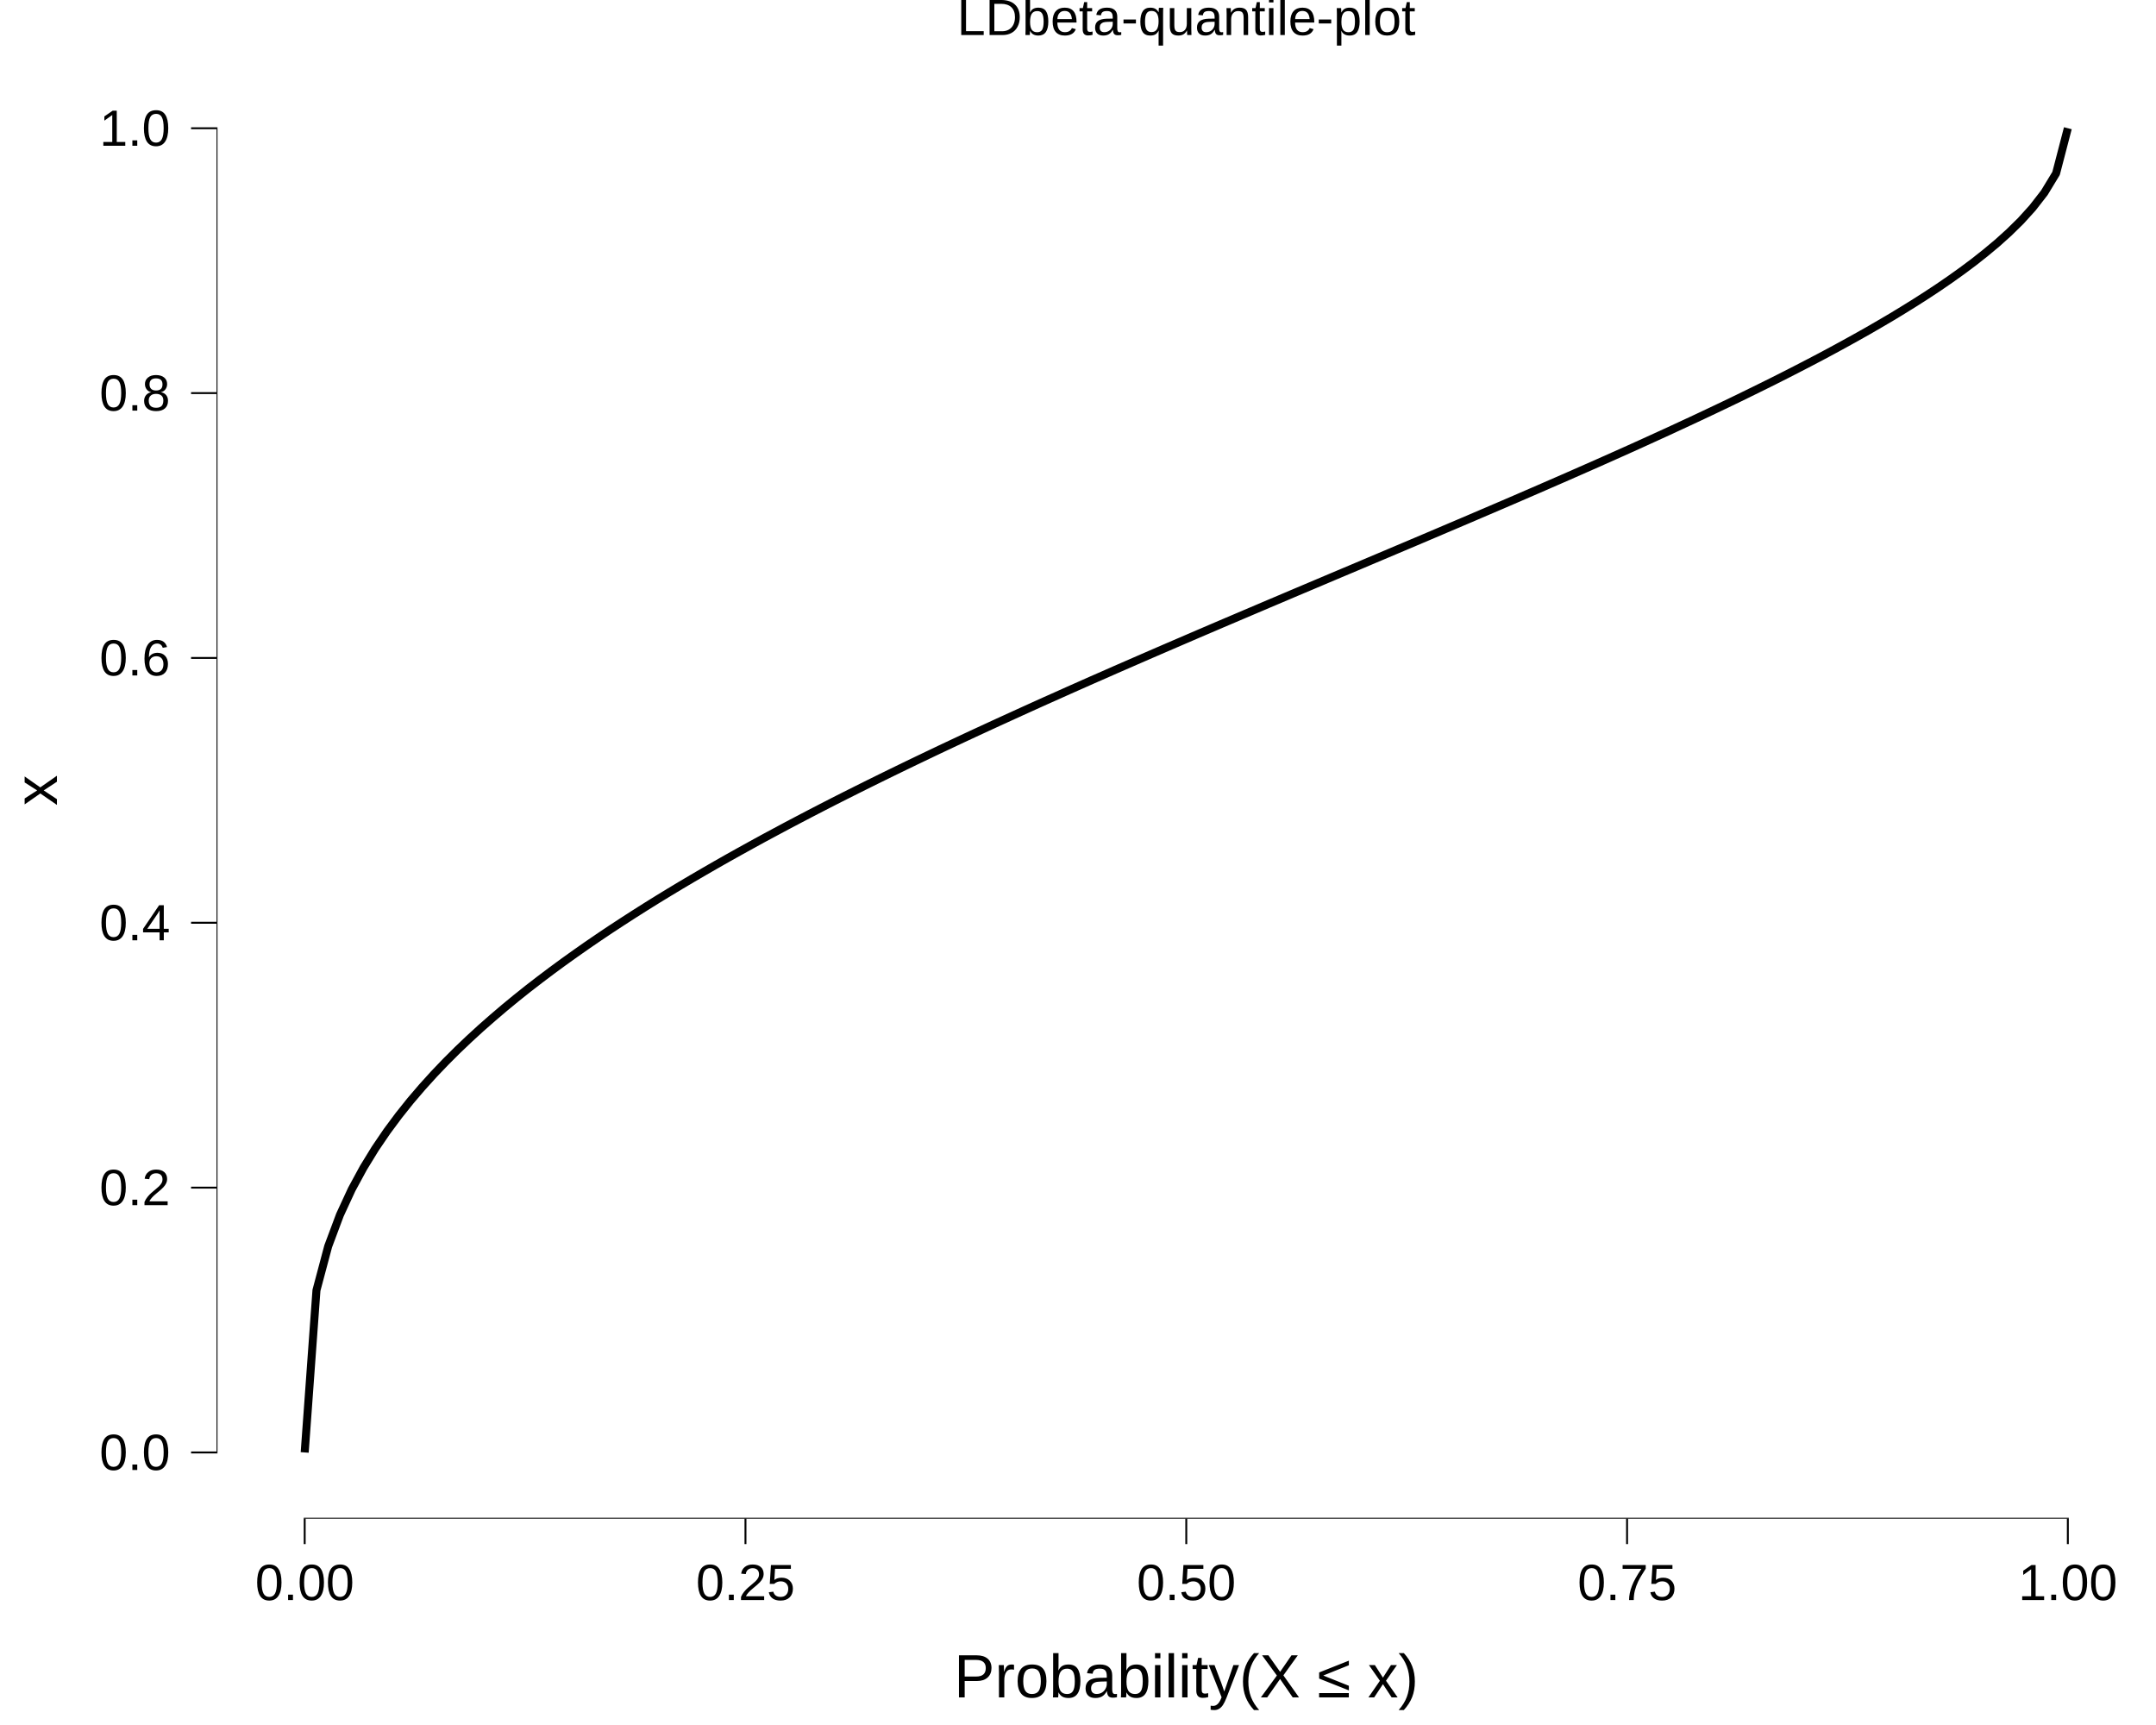
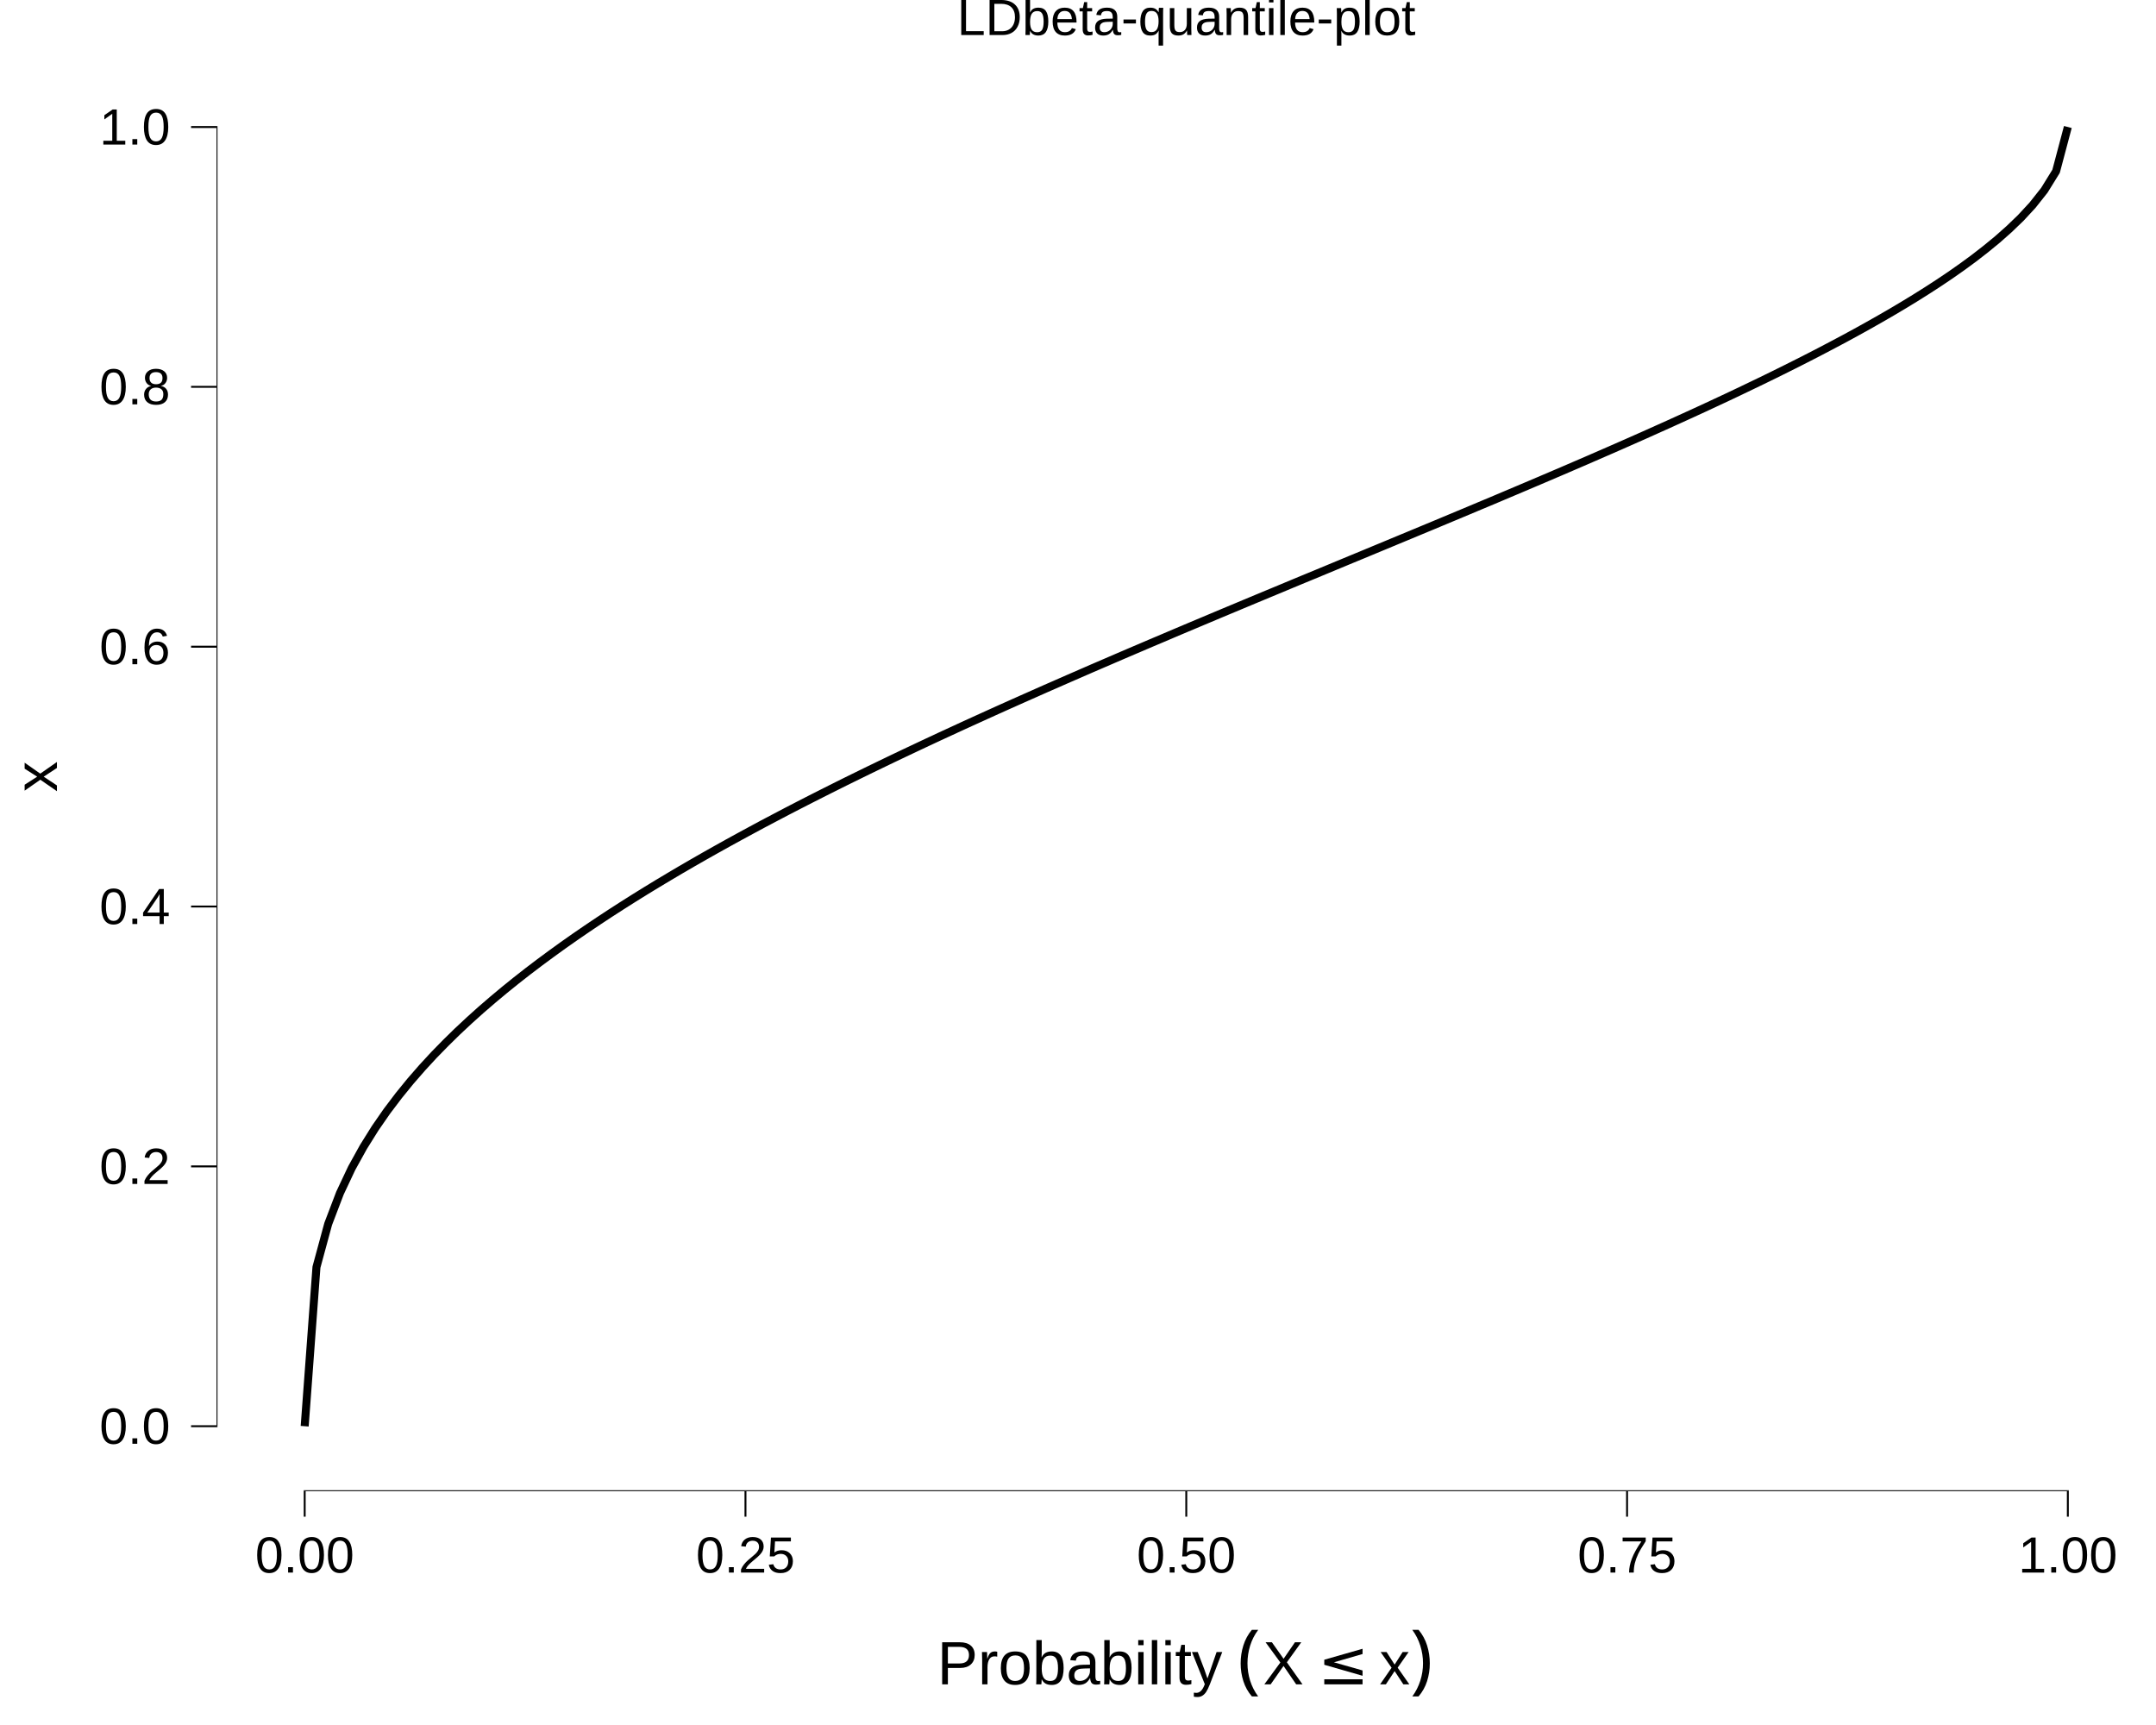
<svg xmlns="http://www.w3.org/2000/svg" viewBox="0 0 720.00 576.00">
  <defs>
    <style type="text/css">
    line, polyline, polygon, path, rect, circle {
      fill: none;
      stroke: #000000;
      stroke-linecap: round;
      stroke-linejoin: round;
      stroke-miterlimit: 10.00;
    }
  </style>
  </defs>
  <rect width="100%" height="100%" style="stroke: none; fill: #FFFFFF;" />
  <rect x="0.00" y="0.00" width="720.00" height="576.00" style="stroke-width: 10.67; stroke: none;" />
  <defs>
-     <clipPath id="cpNzIuMzF8NzIwLjAwfDUwNy4xMHwyMC43MQ==">
-       <rect x="72.31" y="20.71" width="647.69" height="486.38" />
+     <clipPath id="cpNzIuMzF8NzIwLjAwfDQ5Ny45M3wyMC43MQ==">
+       <rect x="72.31" y="20.71" width="647.69" height="477.21" />
    </clipPath>
  </defs>
-   <rect x="72.31" y="20.71" width="647.69" height="486.38" style="stroke-width: 10.67; stroke: none;" clip-path="url(#cpNzIuMzF8NzIwLjAwfDUwNy4xMHwyMC43MQ==)" />
-   <polyline points="101.75,484.99 105.68,430.85 109.60,416.15 113.53,405.65 117.45,397.17 121.38,389.93 125.30,383.54 129.23,377.76 133.16,372.47 137.08,367.56 141.01,362.97 144.93,358.64 148.86,354.53 152.78,350.62 156.71,346.88 160.63,343.29 164.56,339.84 168.48,336.50 172.41,333.27 176.33,330.14 180.26,327.11 184.19,324.15 188.11,321.27 192.04,318.46 195.96,315.71 199.89,313.02 203.81,310.39 207.74,307.82 211.66,305.29 215.59,302.80 219.51,300.36 223.44,297.96 227.36,295.60 231.29,293.28 235.22,290.99 239.14,288.73 243.07,286.50 246.99,284.31 250.92,282.14 254.84,279.99 258.77,277.88 262.69,275.78 266.62,273.71 270.54,271.66 274.47,269.63 278.39,267.62 282.32,265.63 286.25,263.66 290.17,261.71 294.10,259.77 298.02,257.85 301.95,255.94 305.87,254.05 309.80,252.17 313.72,250.30 317.65,248.45 321.57,246.61 325.50,244.78 329.42,242.97 333.35,241.16 337.28,239.37 341.20,237.58 345.13,235.80 349.05,234.03 352.98,232.28 356.90,230.52 360.83,228.78 364.75,227.04 368.68,225.32 372.60,223.59 376.53,221.88 380.45,220.17 384.38,218.46 388.31,216.76 392.23,215.07 396.16,213.38 400.08,211.69 404.01,210.01 407.93,208.33 411.86,206.66 415.78,204.99 419.71,203.32 423.63,201.65 427.56,199.99 431.48,198.32 435.41,196.66 439.34,195.00 443.26,193.34 447.19,191.68 451.11,190.03 455.04,188.37 458.96,186.71 462.89,185.05 466.81,183.39 470.74,181.73 474.66,180.07 478.59,178.40 482.51,176.73 486.44,175.06 490.37,173.39 494.29,171.71 498.22,170.03 502.14,168.35 506.07,166.66 509.99,164.96 513.92,163.26 517.84,161.55 521.77,159.84 525.69,158.12 529.62,156.39 533.54,154.66 537.47,152.91 541.40,151.16 545.32,149.40 549.25,147.62 553.17,145.83 557.10,144.04 561.02,142.22 564.95,140.40 568.87,138.56 572.80,136.70 576.72,134.83 580.65,132.94 584.57,131.02 588.50,129.09 592.43,127.14 596.35,125.16 600.28,123.15 604.20,121.12 608.13,119.06 612.05,116.96 615.98,114.82 619.90,112.65 623.83,110.44 627.75,108.17 631.68,105.86 635.60,103.48 639.53,101.04 643.46,98.53 647.38,95.94 651.31,93.24 655.23,90.44 659.16,87.51 663.08,84.41 667.01,81.13 670.93,77.60 674.86,73.74 678.78,69.41 682.71,64.36 686.63,57.90 690.56,42.82 " style="stroke-width: 2.67; stroke-linecap: butt;" clip-path="url(#cpNzIuMzF8NzIwLjAwfDUwNy4xMHwyMC43MQ==)" />
-   <line x1="101.43" y1="507.10" x2="690.88" y2="507.10" style="stroke-width: 0.64; stroke-linecap: butt;" clip-path="url(#cpNzIuMzF8NzIwLjAwfDUwNy4xMHwyMC43MQ==)" />
-   <line x1="72.31" y1="485.31" x2="72.31" y2="42.50" style="stroke-width: 0.64; stroke-linecap: butt;" clip-path="url(#cpNzIuMzF8NzIwLjAwfDUwNy4xMHwyMC43MQ==)" />
-   <rect x="72.31" y="20.71" width="647.69" height="486.38" style="stroke-width: 0.00; stroke: none;" clip-path="url(#cpNzIuMzF8NzIwLjAwfDUwNy4xMHwyMC43MQ==)" />
+   <rect x="72.31" y="20.71" width="647.69" height="477.21" style="stroke-width: 10.67; stroke: none;" clip-path="url(#cpNzIuMzF8NzIwLjAwfDQ5Ny45M3wyMC43MQ==)" />
+   <polyline points="101.75,476.23 105.68,423.12 109.60,408.69 113.53,398.39 117.45,390.07 121.38,382.97 125.30,376.70 129.23,371.03 133.16,365.84 137.08,361.02 141.01,356.51 144.93,352.26 148.86,348.24 152.78,344.40 156.71,340.73 160.63,337.21 164.56,333.82 168.48,330.55 172.41,327.38 176.33,324.31 180.26,321.33 184.19,318.43 188.11,315.60 192.04,312.84 195.96,310.15 199.89,307.51 203.81,304.93 207.74,302.40 211.66,299.92 215.59,297.48 219.51,295.09 223.44,292.74 227.36,290.42 231.29,288.14 235.22,285.89 239.14,283.68 243.07,281.49 246.99,279.34 250.92,277.21 254.84,275.10 258.77,273.03 262.69,270.97 266.62,268.94 270.54,266.93 274.47,264.94 278.39,262.97 282.32,261.01 286.25,259.08 290.17,257.16 294.10,255.26 298.02,253.37 301.95,251.50 305.87,249.65 309.80,247.80 313.72,245.97 317.65,244.16 321.57,242.35 325.50,240.56 329.42,238.78 333.35,237.00 337.28,235.24 341.20,233.49 345.13,231.75 349.05,230.01 352.98,228.29 356.90,226.57 360.83,224.86 364.75,223.15 368.68,221.46 372.60,219.77 376.53,218.08 380.45,216.41 384.38,214.73 388.31,213.07 392.23,211.40 396.16,209.74 400.08,208.09 404.01,206.44 407.93,204.79 411.86,203.15 415.78,201.51 419.71,199.87 423.63,198.24 427.56,196.61 431.48,194.97 435.41,193.34 439.34,191.72 443.26,190.09 447.19,188.46 451.11,186.83 455.04,185.21 458.96,183.58 462.89,181.95 466.81,180.32 470.74,178.69 474.66,177.06 478.59,175.43 482.51,173.79 486.44,172.15 490.37,170.51 494.29,168.86 498.22,167.22 502.14,165.56 506.07,163.90 509.99,162.24 513.92,160.57 517.84,158.90 521.77,157.22 525.69,155.53 529.62,153.84 533.54,152.13 537.47,150.42 541.40,148.70 545.32,146.97 549.25,145.23 553.17,143.47 557.10,141.71 561.02,139.93 564.95,138.14 568.87,136.34 572.80,134.51 576.72,132.68 580.65,130.82 584.57,128.94 588.50,127.05 592.43,125.13 596.35,123.19 600.28,121.22 604.20,119.23 608.13,117.20 612.05,115.14 615.98,113.05 619.90,110.92 623.83,108.74 627.75,106.52 631.68,104.25 635.60,101.92 639.53,99.53 643.46,97.06 647.38,94.52 651.31,91.88 655.23,89.13 659.16,86.25 663.08,83.21 667.01,79.99 670.93,76.52 674.86,72.74 678.78,68.50 682.71,63.54 686.63,57.20 690.56,42.41 " style="stroke-width: 2.67; stroke-linecap: butt;" clip-path="url(#cpNzIuMzF8NzIwLjAwfDQ5Ny45M3wyMC43MQ==)" />
+   <line x1="101.43" y1="497.93" x2="690.88" y2="497.93" style="stroke-width: 0.64; stroke-linecap: butt;" clip-path="url(#cpNzIuMzF8NzIwLjAwfDQ5Ny45M3wyMC43MQ==)" />
+   <line x1="72.31" y1="476.55" x2="72.31" y2="42.09" style="stroke-width: 0.64; stroke-linecap: butt;" clip-path="url(#cpNzIuMzF8NzIwLjAwfDQ5Ny45M3wyMC43MQ==)" />
+   <rect x="72.31" y="20.71" width="647.69" height="477.21" style="stroke-width: 0.00; stroke: none;" clip-path="url(#cpNzIuMzF8NzIwLjAwfDQ5Ny45M3wyMC43MQ==)" />
  <defs>
    <clipPath id="cpMC4wMHw3MjAuMDB8NTc2LjAwfDAuMDA=">
      <rect x="0.00" y="0.00" width="720.00" height="576.00" />
    </clipPath>
  </defs>
-   <polyline points="72.31,507.10 72.31,20.71 " style="stroke-width: 0.00; stroke: none; stroke-linecap: butt;" clip-path="url(#cpMC4wMHw3MjAuMDB8NTc2LjAwfDAuMDA=)" />
+   <polyline points="72.31,497.93 72.31,20.71 " style="stroke-width: 0.00; stroke: none; stroke-linecap: butt;" clip-path="url(#cpMC4wMHw3MjAuMDB8NTc2LjAwfDAuMDA=)" />
  <g clip-path="url(#cpMC4wMHw3MjAuMDB8NTc2LjAwfDAuMDA=)">
-     <text x="33.21" y="490.84" style="font-size: 17.00px; font-family: Liberation Sans;" textLength="23.62px" lengthAdjust="spacingAndGlyphs">0.0</text>
+     <text x="33.21" y="482.09" style="font-size: 17.00px; font-family: Liberation Sans;" textLength="23.62px" lengthAdjust="spacingAndGlyphs">0.0</text>
  </g>
  <g clip-path="url(#cpMC4wMHw3MjAuMDB8NTc2LjAwfDAuMDA=)">
-     <text x="33.21" y="402.41" style="font-size: 17.00px; font-family: Liberation Sans;" textLength="23.62px" lengthAdjust="spacingAndGlyphs">0.2</text>
+     <text x="33.21" y="395.32" style="font-size: 17.00px; font-family: Liberation Sans;" textLength="23.62px" lengthAdjust="spacingAndGlyphs">0.2</text>
  </g>
  <g clip-path="url(#cpMC4wMHw3MjAuMDB8NTc2LjAwfDAuMDA=)">
-     <text x="33.21" y="313.97" style="font-size: 17.00px; font-family: Liberation Sans;" textLength="23.62px" lengthAdjust="spacingAndGlyphs">0.4</text>
+     <text x="33.21" y="308.55" style="font-size: 17.00px; font-family: Liberation Sans;" textLength="23.62px" lengthAdjust="spacingAndGlyphs">0.4</text>
  </g>
  <g clip-path="url(#cpMC4wMHw3MjAuMDB8NTc2LjAwfDAuMDA=)">
-     <text x="33.21" y="225.54" style="font-size: 17.00px; font-family: Liberation Sans;" textLength="23.62px" lengthAdjust="spacingAndGlyphs">0.6</text>
+     <text x="33.21" y="221.79" style="font-size: 17.00px; font-family: Liberation Sans;" textLength="23.62px" lengthAdjust="spacingAndGlyphs">0.6</text>
  </g>
  <g clip-path="url(#cpMC4wMHw3MjAuMDB8NTc2LjAwfDAuMDA=)">
-     <text x="33.21" y="137.11" style="font-size: 17.00px; font-family: Liberation Sans;" textLength="23.62px" lengthAdjust="spacingAndGlyphs">0.8</text>
+     <text x="33.21" y="135.02" style="font-size: 17.00px; font-family: Liberation Sans;" textLength="23.62px" lengthAdjust="spacingAndGlyphs">0.8</text>
  </g>
  <g clip-path="url(#cpMC4wMHw3MjAuMDB8NTc2LjAwfDAuMDA=)">
-     <text x="33.21" y="48.67" style="font-size: 17.00px; font-family: Liberation Sans;" textLength="23.62px" lengthAdjust="spacingAndGlyphs">1.0</text>
+     <text x="33.21" y="48.26" style="font-size: 17.00px; font-family: Liberation Sans;" textLength="23.62px" lengthAdjust="spacingAndGlyphs">1.0</text>
  </g>
-   <polyline points="63.81,484.99 72.31,484.99 " style="stroke-width: 0.64; stroke-linecap: butt;" clip-path="url(#cpMC4wMHw3MjAuMDB8NTc2LjAwfDAuMDA=)" />
-   <polyline points="63.81,396.56 72.31,396.56 " style="stroke-width: 0.64; stroke-linecap: butt;" clip-path="url(#cpMC4wMHw3MjAuMDB8NTc2LjAwfDAuMDA=)" />
-   <polyline points="63.81,308.12 72.31,308.12 " style="stroke-width: 0.64; stroke-linecap: butt;" clip-path="url(#cpMC4wMHw3MjAuMDB8NTc2LjAwfDAuMDA=)" />
-   <polyline points="63.81,219.69 72.31,219.69 " style="stroke-width: 0.64; stroke-linecap: butt;" clip-path="url(#cpMC4wMHw3MjAuMDB8NTc2LjAwfDAuMDA=)" />
-   <polyline points="63.81,131.26 72.31,131.26 " style="stroke-width: 0.64; stroke-linecap: butt;" clip-path="url(#cpMC4wMHw3MjAuMDB8NTc2LjAwfDAuMDA=)" />
-   <polyline points="63.81,42.82 72.31,42.82 " style="stroke-width: 0.64; stroke-linecap: butt;" clip-path="url(#cpMC4wMHw3MjAuMDB8NTc2LjAwfDAuMDA=)" />
-   <polyline points="72.31,507.10 720.00,507.10 " style="stroke-width: 0.00; stroke: none; stroke-linecap: butt;" clip-path="url(#cpMC4wMHw3MjAuMDB8NTc2LjAwfDAuMDA=)" />
-   <polyline points="101.75,515.60 101.75,507.10 " style="stroke-width: 0.64; stroke-linecap: butt;" clip-path="url(#cpMC4wMHw3MjAuMDB8NTc2LjAwfDAuMDA=)" />
-   <polyline points="248.95,515.60 248.95,507.10 " style="stroke-width: 0.64; stroke-linecap: butt;" clip-path="url(#cpMC4wMHw3MjAuMDB8NTc2LjAwfDAuMDA=)" />
-   <polyline points="396.16,515.60 396.16,507.10 " style="stroke-width: 0.64; stroke-linecap: butt;" clip-path="url(#cpMC4wMHw3MjAuMDB8NTc2LjAwfDAuMDA=)" />
-   <polyline points="543.36,515.60 543.36,507.10 " style="stroke-width: 0.64; stroke-linecap: butt;" clip-path="url(#cpMC4wMHw3MjAuMDB8NTc2LjAwfDAuMDA=)" />
-   <polyline points="690.56,515.60 690.56,507.10 " style="stroke-width: 0.64; stroke-linecap: butt;" clip-path="url(#cpMC4wMHw3MjAuMDB8NTc2LjAwfDAuMDA=)" />
+   <polyline points="63.81,476.23 72.31,476.23 " style="stroke-width: 0.64; stroke-linecap: butt;" clip-path="url(#cpMC4wMHw3MjAuMDB8NTc2LjAwfDAuMDA=)" />
+   <polyline points="63.81,389.47 72.31,389.47 " style="stroke-width: 0.64; stroke-linecap: butt;" clip-path="url(#cpMC4wMHw3MjAuMDB8NTc2LjAwfDAuMDA=)" />
+   <polyline points="63.81,302.70 72.31,302.70 " style="stroke-width: 0.64; stroke-linecap: butt;" clip-path="url(#cpMC4wMHw3MjAuMDB8NTc2LjAwfDAuMDA=)" />
+   <polyline points="63.81,215.94 72.31,215.94 " style="stroke-width: 0.64; stroke-linecap: butt;" clip-path="url(#cpMC4wMHw3MjAuMDB8NTc2LjAwfDAuMDA=)" />
+   <polyline points="63.81,129.17 72.31,129.17 " style="stroke-width: 0.64; stroke-linecap: butt;" clip-path="url(#cpMC4wMHw3MjAuMDB8NTc2LjAwfDAuMDA=)" />
+   <polyline points="63.81,42.41 72.31,42.41 " style="stroke-width: 0.64; stroke-linecap: butt;" clip-path="url(#cpMC4wMHw3MjAuMDB8NTc2LjAwfDAuMDA=)" />
+   <polyline points="72.31,497.93 720.00,497.93 " style="stroke-width: 0.00; stroke: none; stroke-linecap: butt;" clip-path="url(#cpMC4wMHw3MjAuMDB8NTc2LjAwfDAuMDA=)" />
+   <polyline points="101.75,506.43 101.75,497.93 " style="stroke-width: 0.64; stroke-linecap: butt;" clip-path="url(#cpMC4wMHw3MjAuMDB8NTc2LjAwfDAuMDA=)" />
+   <polyline points="248.95,506.43 248.95,497.93 " style="stroke-width: 0.64; stroke-linecap: butt;" clip-path="url(#cpMC4wMHw3MjAuMDB8NTc2LjAwfDAuMDA=)" />
+   <polyline points="396.16,506.43 396.16,497.93 " style="stroke-width: 0.64; stroke-linecap: butt;" clip-path="url(#cpMC4wMHw3MjAuMDB8NTc2LjAwfDAuMDA=)" />
+   <polyline points="543.36,506.43 543.36,497.93 " style="stroke-width: 0.64; stroke-linecap: butt;" clip-path="url(#cpMC4wMHw3MjAuMDB8NTc2LjAwfDAuMDA=)" />
+   <polyline points="690.56,506.43 690.56,497.93 " style="stroke-width: 0.64; stroke-linecap: butt;" clip-path="url(#cpMC4wMHw3MjAuMDB8NTc2LjAwfDAuMDA=)" />
  <g clip-path="url(#cpMC4wMHw3MjAuMDB8NTc2LjAwfDAuMDA=)">
-     <text x="85.21" y="534.28" style="font-size: 17.00px; font-family: Liberation Sans;" textLength="33.08px" lengthAdjust="spacingAndGlyphs">0.00</text>
+     <text x="85.21" y="525.11" style="font-size: 17.00px; font-family: Liberation Sans;" textLength="33.08px" lengthAdjust="spacingAndGlyphs">0.00</text>
  </g>
  <g clip-path="url(#cpMC4wMHw3MjAuMDB8NTc2LjAwfDAuMDA=)">
-     <text x="232.42" y="534.28" style="font-size: 17.00px; font-family: Liberation Sans;" textLength="33.08px" lengthAdjust="spacingAndGlyphs">0.25</text>
+     <text x="232.42" y="525.11" style="font-size: 17.00px; font-family: Liberation Sans;" textLength="33.08px" lengthAdjust="spacingAndGlyphs">0.25</text>
  </g>
  <g clip-path="url(#cpMC4wMHw3MjAuMDB8NTc2LjAwfDAuMDA=)">
-     <text x="379.62" y="534.28" style="font-size: 17.00px; font-family: Liberation Sans;" textLength="33.08px" lengthAdjust="spacingAndGlyphs">0.50</text>
+     <text x="379.62" y="525.11" style="font-size: 17.00px; font-family: Liberation Sans;" textLength="33.08px" lengthAdjust="spacingAndGlyphs">0.50</text>
  </g>
  <g clip-path="url(#cpMC4wMHw3MjAuMDB8NTc2LjAwfDAuMDA=)">
-     <text x="526.82" y="534.28" style="font-size: 17.00px; font-family: Liberation Sans;" textLength="33.08px" lengthAdjust="spacingAndGlyphs">0.75</text>
+     <text x="526.82" y="525.11" style="font-size: 17.00px; font-family: Liberation Sans;" textLength="33.08px" lengthAdjust="spacingAndGlyphs">0.75</text>
  </g>
  <g clip-path="url(#cpMC4wMHw3MjAuMDB8NTc2LjAwfDAuMDA=)">
-     <text x="674.02" y="534.28" style="font-size: 17.00px; font-family: Liberation Sans;" textLength="33.08px" lengthAdjust="spacingAndGlyphs">1.00</text>
+     <text x="674.02" y="525.11" style="font-size: 17.00px; font-family: Liberation Sans;" textLength="33.08px" lengthAdjust="spacingAndGlyphs">1.00</text>
  </g>
  <g clip-path="url(#cpMC4wMHw3MjAuMDB8NTc2LjAwfDAuMDA=)">
-     <text x="318.58" y="566.78" style="font-size: 20.40px; font-family: Liberation Sans;" textLength="155.16px" lengthAdjust="spacingAndGlyphs">Probability(X ≤ x)</text>
+     <text x="312.97" y="562.42" style="font-size: 20.40px; font-family: Liberation Sans;" textLength="95.23px" lengthAdjust="spacingAndGlyphs">Probability</text>
  </g>
  <g clip-path="url(#cpMC4wMHw3MjAuMDB8NTc2LjAwfDAuMDA=)">
-     <text transform="translate(19.01,269.01) rotate(-90)" style="font-size: 20.40px; font-family: Liberation Sans;" textLength="10.20px" lengthAdjust="spacingAndGlyphs">x</text>
+     <text x="408.20" y="562.42" style="font-size: 20.40px; font-family: Symbola;" textLength="5.09px" lengthAdjust="spacingAndGlyphs"> </text>
+   </g>
+   <g clip-path="url(#cpMC4wMHw3MjAuMDB8NTc2LjAwfDAuMDA=)">
+     <text x="413.30" y="562.42" style="font-size: 25.50px; font-family: Symbola;" textLength="8.48px" lengthAdjust="spacingAndGlyphs">(</text>
+   </g>
+   <g clip-path="url(#cpMC4wMHw3MjAuMDB8NTc2LjAwfDAuMDA=)">
+     <text x="421.78" y="562.42" style="font-size: 20.40px; font-family: Liberation Sans;" textLength="13.59px" lengthAdjust="spacingAndGlyphs">X</text>
+   </g>
+   <g clip-path="url(#cpMC4wMHw3MjAuMDB8NTc2LjAwfDAuMDA=)">
+     <text x="440.09" y="562.42" style="font-size: 20.40px; font-family: Symbola;" textLength="15.84px" lengthAdjust="spacingAndGlyphs">≤</text>
+   </g>
+   <g clip-path="url(#cpMC4wMHw3MjAuMDB8NTc2LjAwfDAuMDA=)">
+     <text x="460.66" y="562.42" style="font-size: 20.40px; font-family: Liberation Sans;" textLength="10.20px" lengthAdjust="spacingAndGlyphs">x</text>
+   </g>
+   <g clip-path="url(#cpMC4wMHw3MjAuMDB8NTc2LjAwfDAuMDA=)">
+     <text x="470.86" y="562.42" style="font-size: 25.50px; font-family: Symbola;" textLength="8.48px" lengthAdjust="spacingAndGlyphs">)</text>
+   </g>
+   <g clip-path="url(#cpMC4wMHw3MjAuMDB8NTc2LjAwfDAuMDA=)">
+     <text transform="translate(19.01,264.42) rotate(-90)" style="font-size: 20.40px; font-family: Liberation Sans;" textLength="10.20px" lengthAdjust="spacingAndGlyphs">x</text>
  </g>
  <g clip-path="url(#cpMC4wMHw3MjAuMDB8NTc2LjAwfDAuMDA=)">
    <text x="319.62" y="11.70" style="font-size: 17.00px; font-family: Liberation Sans;" textLength="153.08px" lengthAdjust="spacingAndGlyphs">LDbeta-quantile-plot</text>
  </g>
</svg>
